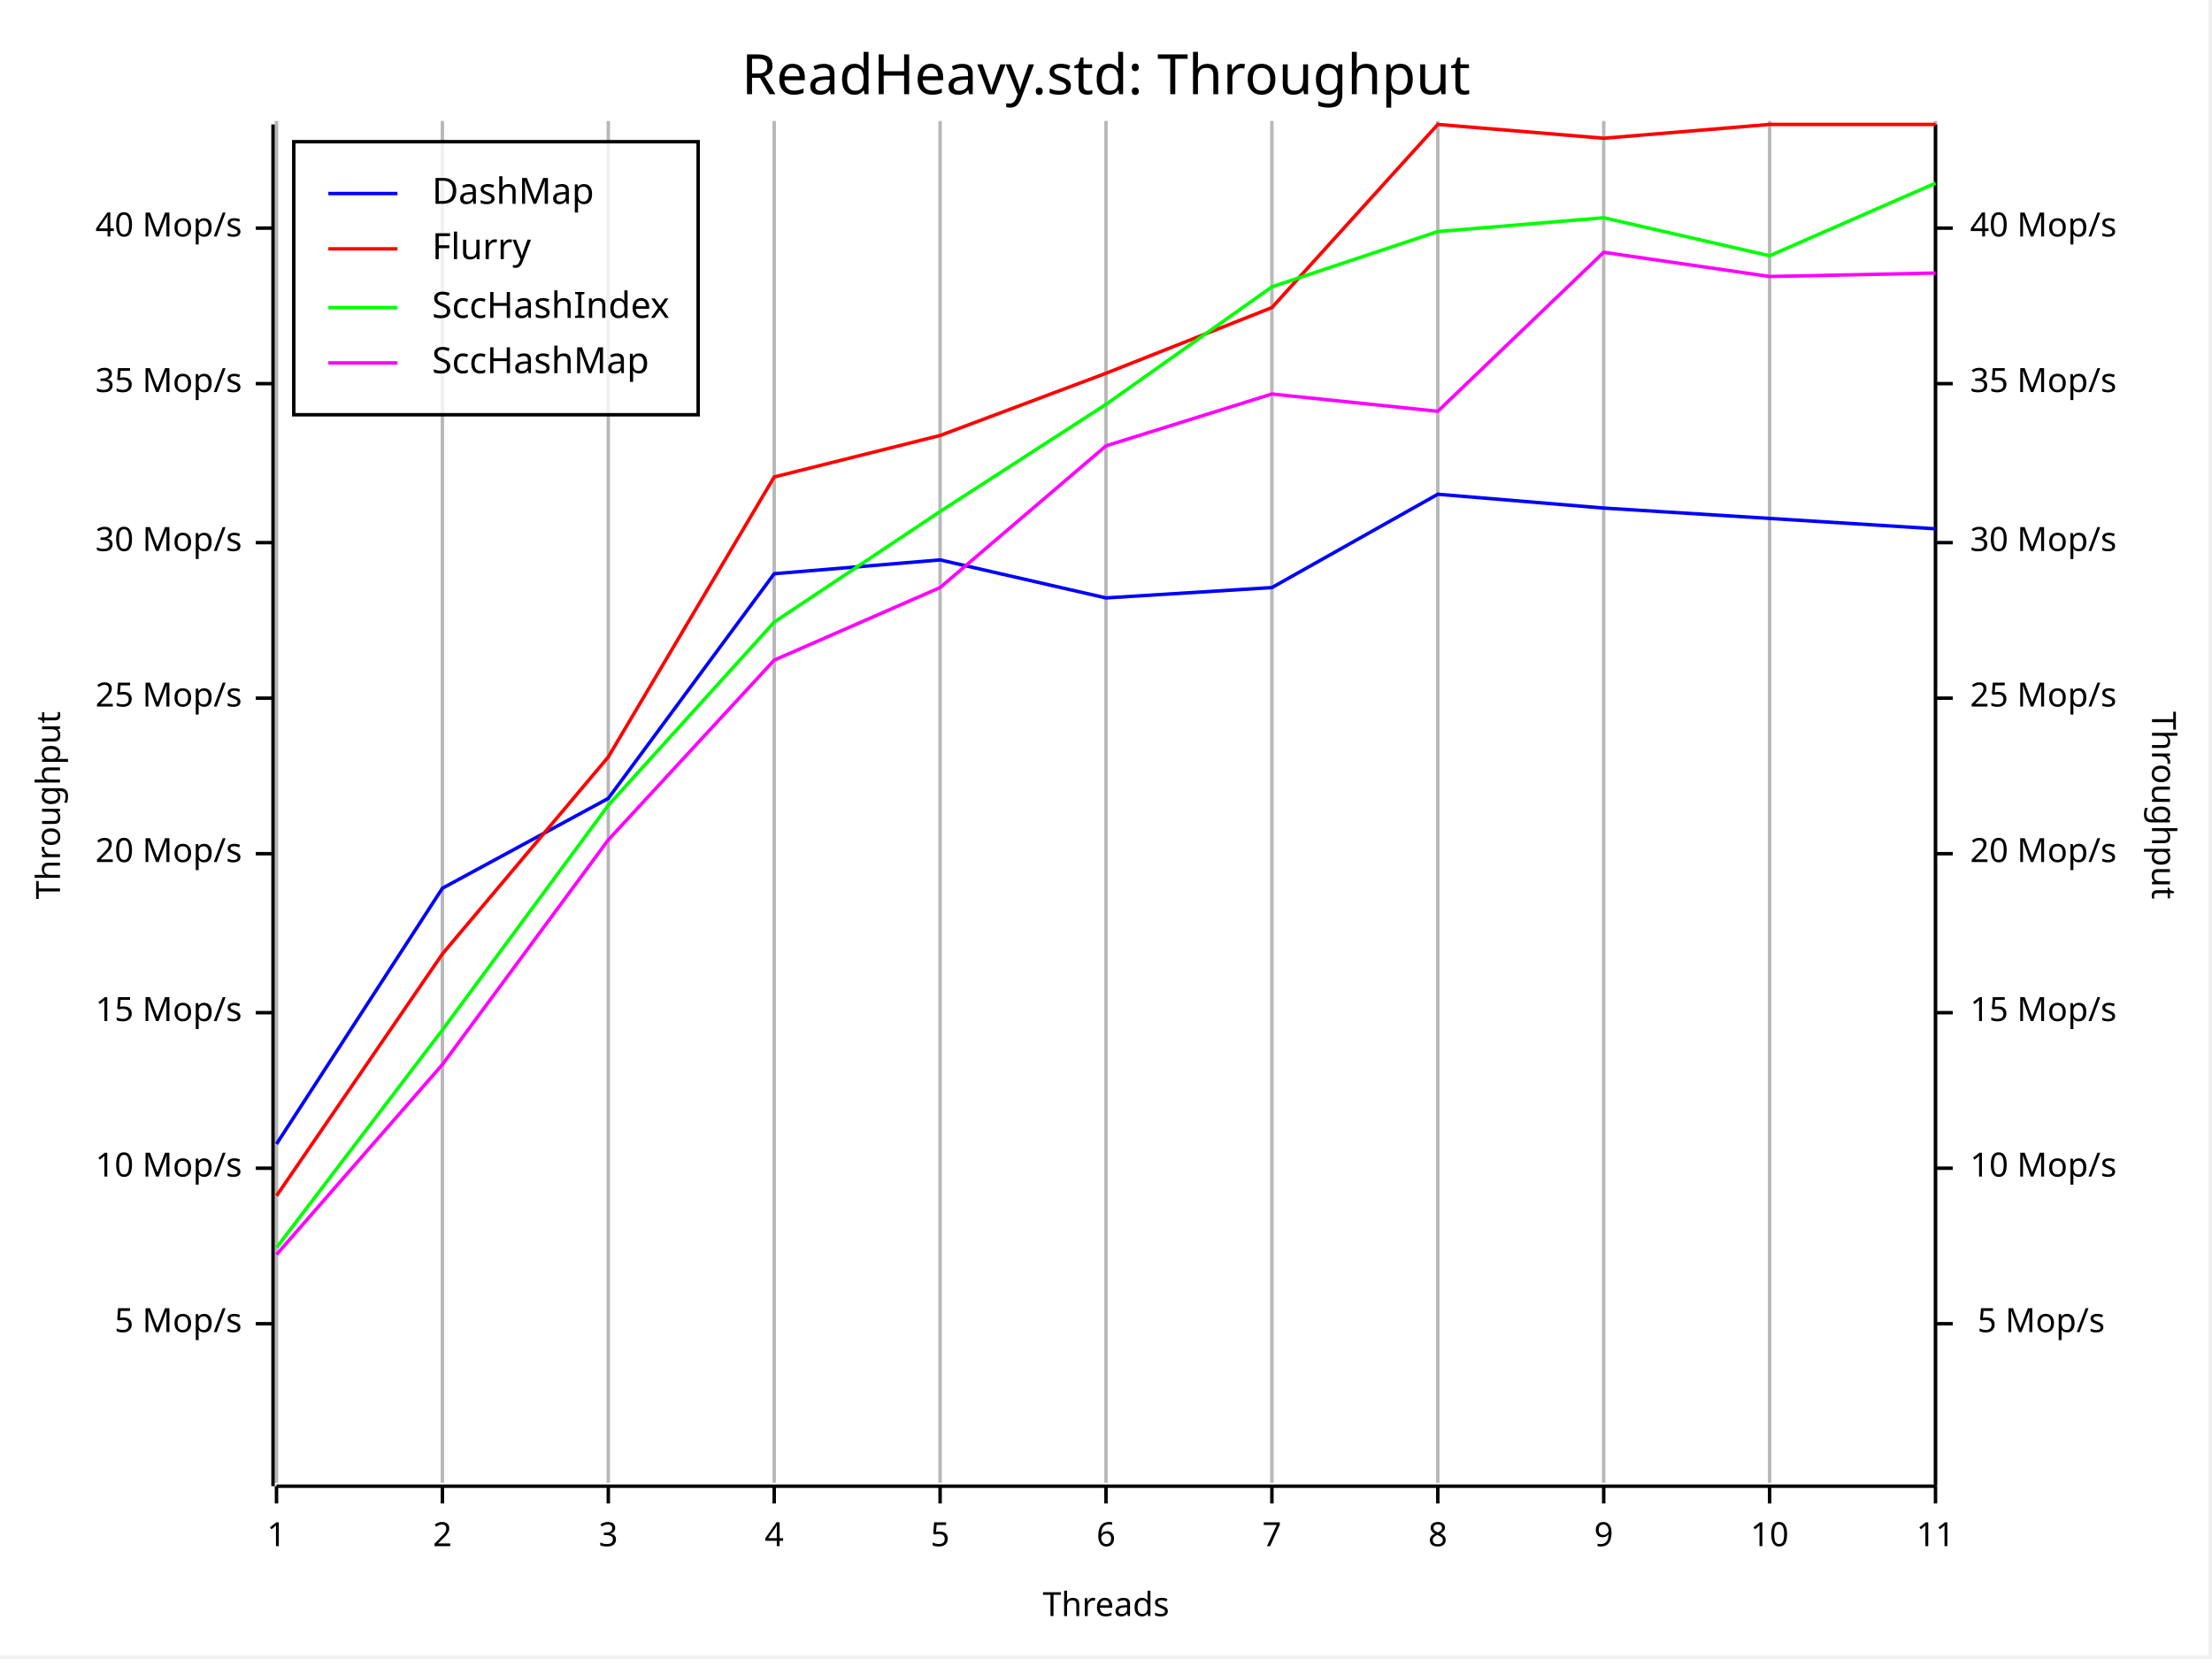
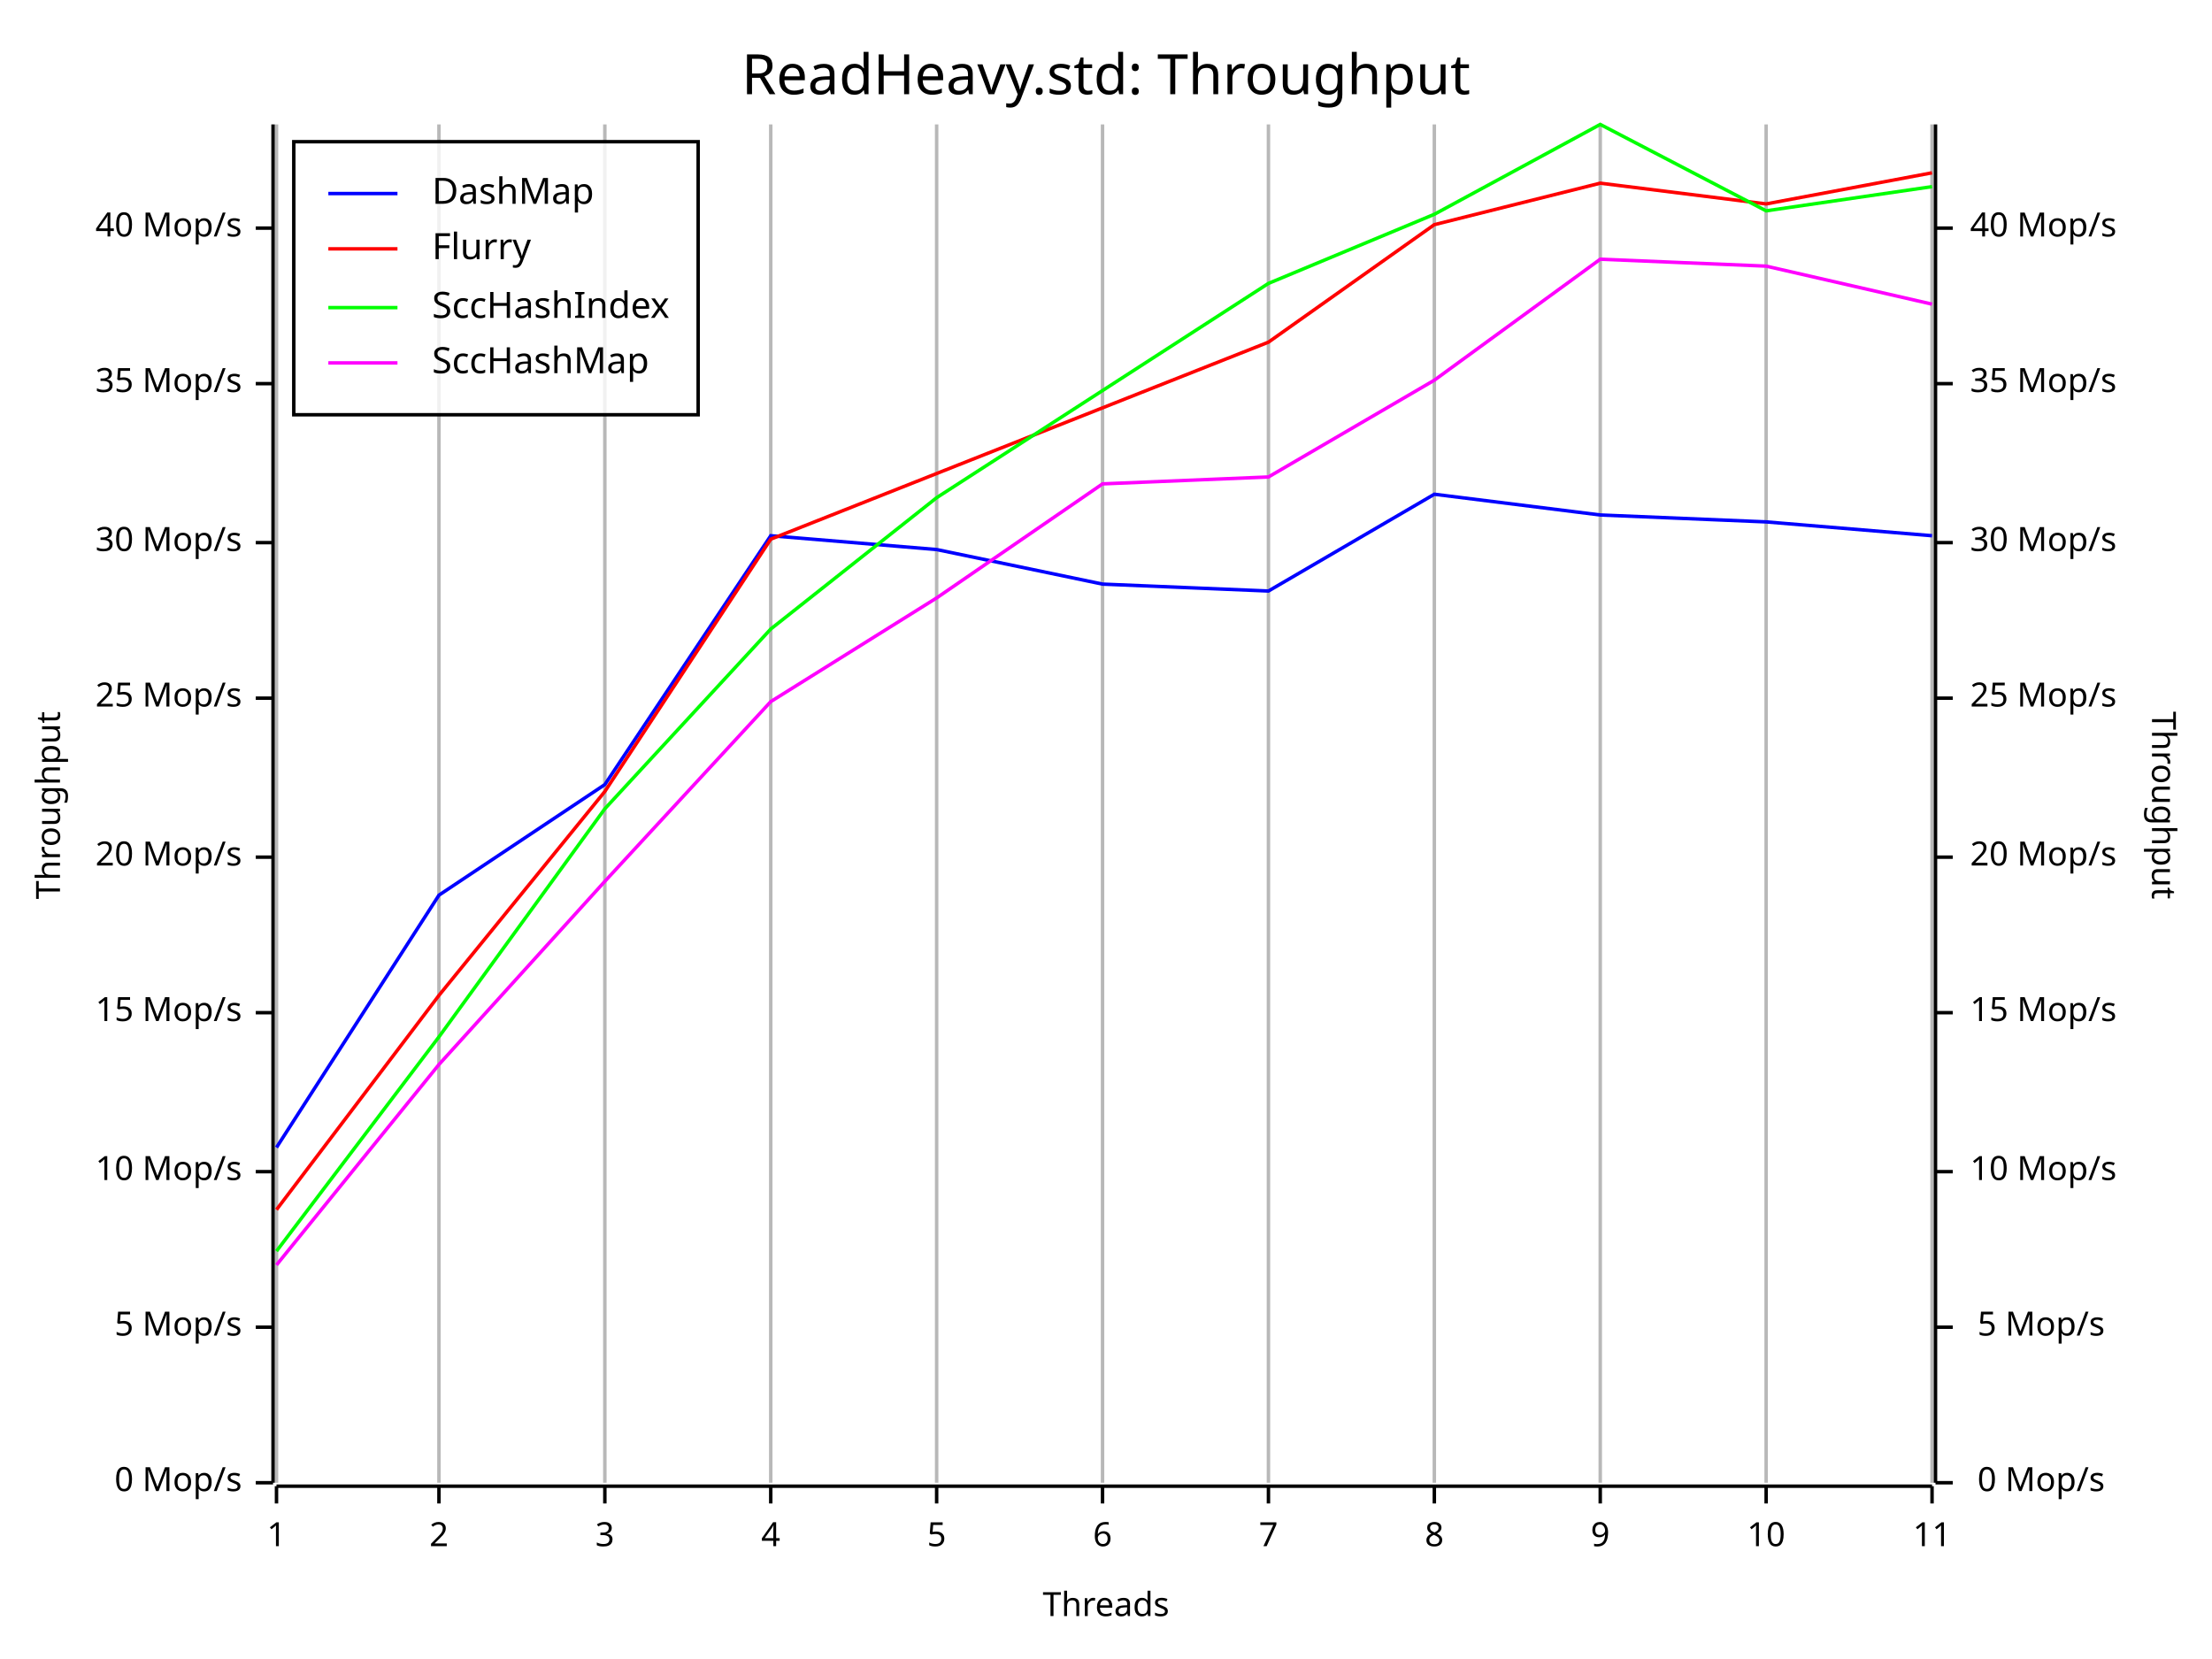
<svg xmlns="http://www.w3.org/2000/svg" width="640" height="480" viewBox="0 0 640 480">
-   <rect x="0" y="0" width="639" height="479" opacity="1" fill="#FFFFFF" stroke="none" />
+   <rect x="0" y="0" width="640" height="480" opacity="1" fill="#FFFFFF" stroke="none" />
  <text x="320" y="15" dy="0.76em" text-anchor="middle" font-family="Fira Code" font-size="16.129" opacity="1" fill="#000000">
ReadHeavy.std: Throughput
</text>
-   <line opacity="0.1" stroke="#000000" stroke-width="1" x1="80" y1="429" x2="80" y2="35" />
-   <line opacity="0.1" stroke="#000000" stroke-width="1" x1="128" y1="429" x2="128" y2="35" />
-   <line opacity="0.1" stroke="#000000" stroke-width="1" x1="176" y1="429" x2="176" y2="35" />
-   <line opacity="0.1" stroke="#000000" stroke-width="1" x1="224" y1="429" x2="224" y2="35" />
-   <line opacity="0.1" stroke="#000000" stroke-width="1" x1="272" y1="429" x2="272" y2="35" />
-   <line opacity="0.1" stroke="#000000" stroke-width="1" x1="320" y1="429" x2="320" y2="35" />
-   <line opacity="0.1" stroke="#000000" stroke-width="1" x1="368" y1="429" x2="368" y2="35" />
-   <line opacity="0.1" stroke="#000000" stroke-width="1" x1="416" y1="429" x2="416" y2="35" />
-   <line opacity="0.1" stroke="#000000" stroke-width="1" x1="464" y1="429" x2="464" y2="35" />
-   <line opacity="0.1" stroke="#000000" stroke-width="1" x1="512" y1="429" x2="512" y2="35" />
-   <line opacity="0.1" stroke="#000000" stroke-width="1" x1="560" y1="429" x2="560" y2="35" />
+   <line opacity="0.1" stroke="#000000" stroke-width="1" x1="80" y1="429" x2="80" y2="36" />
+   <line opacity="0.1" stroke="#000000" stroke-width="1" x1="127" y1="429" x2="127" y2="36" />
+   <line opacity="0.1" stroke="#000000" stroke-width="1" x1="175" y1="429" x2="175" y2="36" />
+   <line opacity="0.1" stroke="#000000" stroke-width="1" x1="223" y1="429" x2="223" y2="36" />
+   <line opacity="0.1" stroke="#000000" stroke-width="1" x1="271" y1="429" x2="271" y2="36" />
+   <line opacity="0.1" stroke="#000000" stroke-width="1" x1="319" y1="429" x2="319" y2="36" />
+   <line opacity="0.1" stroke="#000000" stroke-width="1" x1="367" y1="429" x2="367" y2="36" />
+   <line opacity="0.1" stroke="#000000" stroke-width="1" x1="415" y1="429" x2="415" y2="36" />
+   <line opacity="0.1" stroke="#000000" stroke-width="1" x1="463" y1="429" x2="463" y2="36" />
+   <line opacity="0.1" stroke="#000000" stroke-width="1" x1="511" y1="429" x2="511" y2="36" />
+   <line opacity="0.1" stroke="#000000" stroke-width="1" x1="559" y1="429" x2="559" y2="36" />
  <text x="10" y="233" dy="0.76em" text-anchor="middle" font-family="sans-serif" font-size="9.677" opacity="1" fill="#000000" transform="rotate(270, 10, 233)">
Throughput
</text>
  <text x="320" y="470" dy="-0.5ex" text-anchor="middle" font-family="sans-serif" font-size="9.677" opacity="1" fill="#000000">
Threads
</text>
  <text x="630" y="233" dy="0.76em" text-anchor="middle" font-family="sans-serif" font-size="9.677" opacity="1" fill="#000000" transform="rotate(90, 630, 233)">
Throughput
</text>
-   <line opacity="0.2" stroke="#000000" stroke-width="1" x1="80" y1="429" x2="80" y2="35" />
-   <line opacity="0.2" stroke="#000000" stroke-width="1" x1="128" y1="429" x2="128" y2="35" />
-   <line opacity="0.2" stroke="#000000" stroke-width="1" x1="176" y1="429" x2="176" y2="35" />
-   <line opacity="0.2" stroke="#000000" stroke-width="1" x1="224" y1="429" x2="224" y2="35" />
-   <line opacity="0.2" stroke="#000000" stroke-width="1" x1="272" y1="429" x2="272" y2="35" />
-   <line opacity="0.2" stroke="#000000" stroke-width="1" x1="320" y1="429" x2="320" y2="35" />
-   <line opacity="0.2" stroke="#000000" stroke-width="1" x1="368" y1="429" x2="368" y2="35" />
-   <line opacity="0.2" stroke="#000000" stroke-width="1" x1="416" y1="429" x2="416" y2="35" />
-   <line opacity="0.2" stroke="#000000" stroke-width="1" x1="464" y1="429" x2="464" y2="35" />
-   <line opacity="0.2" stroke="#000000" stroke-width="1" x1="512" y1="429" x2="512" y2="35" />
-   <line opacity="0.2" stroke="#000000" stroke-width="1" x1="560" y1="429" x2="560" y2="35" />
-   <polyline fill="none" opacity="1" stroke="#000000" stroke-width="1" points="79,36 79,430 " />
-   <text x="70" y="383" dy="0.5ex" text-anchor="end" font-family="sans-serif" font-size="9.677" opacity="1" fill="#000000">
+   <line opacity="0.2" stroke="#000000" stroke-width="1" x1="80" y1="429" x2="80" y2="36" />
+   <line opacity="0.2" stroke="#000000" stroke-width="1" x1="127" y1="429" x2="127" y2="36" />
+   <line opacity="0.2" stroke="#000000" stroke-width="1" x1="175" y1="429" x2="175" y2="36" />
+   <line opacity="0.2" stroke="#000000" stroke-width="1" x1="223" y1="429" x2="223" y2="36" />
+   <line opacity="0.2" stroke="#000000" stroke-width="1" x1="271" y1="429" x2="271" y2="36" />
+   <line opacity="0.2" stroke="#000000" stroke-width="1" x1="319" y1="429" x2="319" y2="36" />
+   <line opacity="0.2" stroke="#000000" stroke-width="1" x1="367" y1="429" x2="367" y2="36" />
+   <line opacity="0.2" stroke="#000000" stroke-width="1" x1="415" y1="429" x2="415" y2="36" />
+   <line opacity="0.2" stroke="#000000" stroke-width="1" x1="463" y1="429" x2="463" y2="36" />
+   <line opacity="0.2" stroke="#000000" stroke-width="1" x1="511" y1="429" x2="511" y2="36" />
+   <line opacity="0.2" stroke="#000000" stroke-width="1" x1="559" y1="429" x2="559" y2="36" />
+   <polyline fill="none" opacity="1" stroke="#000000" stroke-width="1" points="79,36 79,429 " />
+   <text x="70" y="429" dy="0.5ex" text-anchor="end" font-family="sans-serif" font-size="9.677" opacity="1" fill="#000000">
+ 0 Mop/s
+ </text>
+   <polyline fill="none" opacity="1" stroke="#000000" stroke-width="1" points="74,429 79,429 " />
+   <text x="70" y="384" dy="0.5ex" text-anchor="end" font-family="sans-serif" font-size="9.677" opacity="1" fill="#000000">
5 Mop/s
</text>
-   <polyline fill="none" opacity="1" stroke="#000000" stroke-width="1" points="74,383 79,383 " />
-   <text x="70" y="338" dy="0.5ex" text-anchor="end" font-family="sans-serif" font-size="9.677" opacity="1" fill="#000000">
+   <polyline fill="none" opacity="1" stroke="#000000" stroke-width="1" points="74,384 79,384 " />
+   <text x="70" y="339" dy="0.5ex" text-anchor="end" font-family="sans-serif" font-size="9.677" opacity="1" fill="#000000">
10 Mop/s
</text>
-   <polyline fill="none" opacity="1" stroke="#000000" stroke-width="1" points="74,338 79,338 " />
+   <polyline fill="none" opacity="1" stroke="#000000" stroke-width="1" points="74,339 79,339 " />
  <text x="70" y="293" dy="0.5ex" text-anchor="end" font-family="sans-serif" font-size="9.677" opacity="1" fill="#000000">
15 Mop/s
</text>
  <polyline fill="none" opacity="1" stroke="#000000" stroke-width="1" points="74,293 79,293 " />
-   <text x="70" y="247" dy="0.5ex" text-anchor="end" font-family="sans-serif" font-size="9.677" opacity="1" fill="#000000">
+   <text x="70" y="248" dy="0.5ex" text-anchor="end" font-family="sans-serif" font-size="9.677" opacity="1" fill="#000000">
20 Mop/s
</text>
-   <polyline fill="none" opacity="1" stroke="#000000" stroke-width="1" points="74,247 79,247 " />
+   <polyline fill="none" opacity="1" stroke="#000000" stroke-width="1" points="74,248 79,248 " />
  <text x="70" y="202" dy="0.5ex" text-anchor="end" font-family="sans-serif" font-size="9.677" opacity="1" fill="#000000">
25 Mop/s
</text>
  <polyline fill="none" opacity="1" stroke="#000000" stroke-width="1" points="74,202 79,202 " />
  <text x="70" y="157" dy="0.5ex" text-anchor="end" font-family="sans-serif" font-size="9.677" opacity="1" fill="#000000">
30 Mop/s
</text>
  <polyline fill="none" opacity="1" stroke="#000000" stroke-width="1" points="74,157 79,157 " />
  <text x="70" y="111" dy="0.5ex" text-anchor="end" font-family="sans-serif" font-size="9.677" opacity="1" fill="#000000">
35 Mop/s
</text>
  <polyline fill="none" opacity="1" stroke="#000000" stroke-width="1" points="74,111 79,111 " />
  <text x="70" y="66" dy="0.5ex" text-anchor="end" font-family="sans-serif" font-size="9.677" opacity="1" fill="#000000">
40 Mop/s
</text>
  <polyline fill="none" opacity="1" stroke="#000000" stroke-width="1" points="74,66 79,66 " />
-   <polyline fill="none" opacity="1" stroke="#000000" stroke-width="1" points="80,430 560,430 " />
+   <polyline fill="none" opacity="1" stroke="#000000" stroke-width="1" points="80,430 559,430 " />
  <text x="80" y="440" dy="0.76em" text-anchor="middle" font-family="sans-serif" font-size="9.677" opacity="1" fill="#000000">
1
</text>
  <polyline fill="none" opacity="1" stroke="#000000" stroke-width="1" points="80,430 80,435 " />
-   <text x="128" y="440" dy="0.76em" text-anchor="middle" font-family="sans-serif" font-size="9.677" opacity="1" fill="#000000">
+   <text x="127" y="440" dy="0.76em" text-anchor="middle" font-family="sans-serif" font-size="9.677" opacity="1" fill="#000000">
2
</text>
-   <polyline fill="none" opacity="1" stroke="#000000" stroke-width="1" points="128,430 128,435 " />
-   <text x="176" y="440" dy="0.76em" text-anchor="middle" font-family="sans-serif" font-size="9.677" opacity="1" fill="#000000">
+   <polyline fill="none" opacity="1" stroke="#000000" stroke-width="1" points="127,430 127,435 " />
+   <text x="175" y="440" dy="0.76em" text-anchor="middle" font-family="sans-serif" font-size="9.677" opacity="1" fill="#000000">
3
</text>
-   <polyline fill="none" opacity="1" stroke="#000000" stroke-width="1" points="176,430 176,435 " />
-   <text x="224" y="440" dy="0.76em" text-anchor="middle" font-family="sans-serif" font-size="9.677" opacity="1" fill="#000000">
+   <polyline fill="none" opacity="1" stroke="#000000" stroke-width="1" points="175,430 175,435 " />
+   <text x="223" y="440" dy="0.76em" text-anchor="middle" font-family="sans-serif" font-size="9.677" opacity="1" fill="#000000">
4
</text>
-   <polyline fill="none" opacity="1" stroke="#000000" stroke-width="1" points="224,430 224,435 " />
-   <text x="272" y="440" dy="0.76em" text-anchor="middle" font-family="sans-serif" font-size="9.677" opacity="1" fill="#000000">
+   <polyline fill="none" opacity="1" stroke="#000000" stroke-width="1" points="223,430 223,435 " />
+   <text x="271" y="440" dy="0.76em" text-anchor="middle" font-family="sans-serif" font-size="9.677" opacity="1" fill="#000000">
5
</text>
-   <polyline fill="none" opacity="1" stroke="#000000" stroke-width="1" points="272,430 272,435 " />
-   <text x="320" y="440" dy="0.76em" text-anchor="middle" font-family="sans-serif" font-size="9.677" opacity="1" fill="#000000">
+   <polyline fill="none" opacity="1" stroke="#000000" stroke-width="1" points="271,430 271,435 " />
+   <text x="319" y="440" dy="0.76em" text-anchor="middle" font-family="sans-serif" font-size="9.677" opacity="1" fill="#000000">
6
</text>
-   <polyline fill="none" opacity="1" stroke="#000000" stroke-width="1" points="320,430 320,435 " />
-   <text x="368" y="440" dy="0.76em" text-anchor="middle" font-family="sans-serif" font-size="9.677" opacity="1" fill="#000000">
+   <polyline fill="none" opacity="1" stroke="#000000" stroke-width="1" points="319,430 319,435 " />
+   <text x="367" y="440" dy="0.76em" text-anchor="middle" font-family="sans-serif" font-size="9.677" opacity="1" fill="#000000">
7
</text>
-   <polyline fill="none" opacity="1" stroke="#000000" stroke-width="1" points="368,430 368,435 " />
-   <text x="416" y="440" dy="0.76em" text-anchor="middle" font-family="sans-serif" font-size="9.677" opacity="1" fill="#000000">
+   <polyline fill="none" opacity="1" stroke="#000000" stroke-width="1" points="367,430 367,435 " />
+   <text x="415" y="440" dy="0.76em" text-anchor="middle" font-family="sans-serif" font-size="9.677" opacity="1" fill="#000000">
8
</text>
-   <polyline fill="none" opacity="1" stroke="#000000" stroke-width="1" points="416,430 416,435 " />
-   <text x="464" y="440" dy="0.76em" text-anchor="middle" font-family="sans-serif" font-size="9.677" opacity="1" fill="#000000">
+   <polyline fill="none" opacity="1" stroke="#000000" stroke-width="1" points="415,430 415,435 " />
+   <text x="463" y="440" dy="0.76em" text-anchor="middle" font-family="sans-serif" font-size="9.677" opacity="1" fill="#000000">
9
</text>
-   <polyline fill="none" opacity="1" stroke="#000000" stroke-width="1" points="464,430 464,435 " />
-   <text x="512" y="440" dy="0.76em" text-anchor="middle" font-family="sans-serif" font-size="9.677" opacity="1" fill="#000000">
+   <polyline fill="none" opacity="1" stroke="#000000" stroke-width="1" points="463,430 463,435 " />
+   <text x="511" y="440" dy="0.76em" text-anchor="middle" font-family="sans-serif" font-size="9.677" opacity="1" fill="#000000">
10
</text>
-   <polyline fill="none" opacity="1" stroke="#000000" stroke-width="1" points="512,430 512,435 " />
-   <text x="560" y="440" dy="0.76em" text-anchor="middle" font-family="sans-serif" font-size="9.677" opacity="1" fill="#000000">
+   <polyline fill="none" opacity="1" stroke="#000000" stroke-width="1" points="511,430 511,435 " />
+   <text x="559" y="440" dy="0.76em" text-anchor="middle" font-family="sans-serif" font-size="9.677" opacity="1" fill="#000000">
11
</text>
-   <polyline fill="none" opacity="1" stroke="#000000" stroke-width="1" points="560,430 560,435 " />
-   <polyline fill="none" opacity="1" stroke="#000000" stroke-width="1" points="560,36 560,430 " />
-   <text x="609" y="383" dy="0.5ex" text-anchor="end" font-family="sans-serif" font-size="9.677" opacity="1" fill="#000000">
+   <polyline fill="none" opacity="1" stroke="#000000" stroke-width="1" points="559,430 559,435 " />
+   <polyline fill="none" opacity="1" stroke="#000000" stroke-width="1" points="560,36 560,429 " />
+   <text x="609" y="429" dy="0.5ex" text-anchor="end" font-family="sans-serif" font-size="9.677" opacity="1" fill="#000000">
+ 0 Mop/s
+ </text>
+   <polyline fill="none" opacity="1" stroke="#000000" stroke-width="1" points="560,429 565,429 " />
+   <text x="609" y="384" dy="0.5ex" text-anchor="end" font-family="sans-serif" font-size="9.677" opacity="1" fill="#000000">
5 Mop/s
</text>
-   <polyline fill="none" opacity="1" stroke="#000000" stroke-width="1" points="560,383 565,383 " />
-   <text x="570" y="338" dy="0.5ex" text-anchor="start" font-family="sans-serif" font-size="9.677" opacity="1" fill="#000000">
+   <polyline fill="none" opacity="1" stroke="#000000" stroke-width="1" points="560,384 565,384 " />
+   <text x="570" y="339" dy="0.5ex" text-anchor="start" font-family="sans-serif" font-size="9.677" opacity="1" fill="#000000">
10 Mop/s
</text>
-   <polyline fill="none" opacity="1" stroke="#000000" stroke-width="1" points="560,338 565,338 " />
+   <polyline fill="none" opacity="1" stroke="#000000" stroke-width="1" points="560,339 565,339 " />
  <text x="570" y="293" dy="0.5ex" text-anchor="start" font-family="sans-serif" font-size="9.677" opacity="1" fill="#000000">
15 Mop/s
</text>
  <polyline fill="none" opacity="1" stroke="#000000" stroke-width="1" points="560,293 565,293 " />
-   <text x="570" y="247" dy="0.5ex" text-anchor="start" font-family="sans-serif" font-size="9.677" opacity="1" fill="#000000">
+   <text x="570" y="248" dy="0.5ex" text-anchor="start" font-family="sans-serif" font-size="9.677" opacity="1" fill="#000000">
20 Mop/s
</text>
-   <polyline fill="none" opacity="1" stroke="#000000" stroke-width="1" points="560,247 565,247 " />
+   <polyline fill="none" opacity="1" stroke="#000000" stroke-width="1" points="560,248 565,248 " />
  <text x="570" y="202" dy="0.5ex" text-anchor="start" font-family="sans-serif" font-size="9.677" opacity="1" fill="#000000">
25 Mop/s
</text>
  <polyline fill="none" opacity="1" stroke="#000000" stroke-width="1" points="560,202 565,202 " />
  <text x="570" y="157" dy="0.5ex" text-anchor="start" font-family="sans-serif" font-size="9.677" opacity="1" fill="#000000">
30 Mop/s
</text>
  <polyline fill="none" opacity="1" stroke="#000000" stroke-width="1" points="560,157 565,157 " />
  <text x="570" y="111" dy="0.5ex" text-anchor="start" font-family="sans-serif" font-size="9.677" opacity="1" fill="#000000">
35 Mop/s
</text>
  <polyline fill="none" opacity="1" stroke="#000000" stroke-width="1" points="560,111 565,111 " />
  <text x="570" y="66" dy="0.5ex" text-anchor="start" font-family="sans-serif" font-size="9.677" opacity="1" fill="#000000">
40 Mop/s
</text>
  <polyline fill="none" opacity="1" stroke="#000000" stroke-width="1" points="560,66 565,66 " />
-   <polyline fill="none" opacity="1" stroke="#0000FF" stroke-width="1" points="80,331 128,257 176,231 224,166 272,162 320,173 368,170 416,143 464,147 512,150 560,153 " />
-   <polyline fill="none" opacity="1" stroke="#FF0000" stroke-width="1" points="80,346 128,276 176,219 224,138 272,126 320,108 368,89 416,36 464,40 512,36 560,36 " />
-   <polyline fill="none" opacity="1" stroke="#00FF00" stroke-width="1" points="80,361 128,298 176,233 224,180 272,148 320,117 368,83 416,67 464,63 512,74 560,53 " />
-   <polyline fill="none" opacity="1" stroke="#FF00FF" stroke-width="1" points="80,363 128,308 176,243 224,191 272,170 320,129 368,114 416,119 464,73 512,80 560,79 " />
+   <polyline fill="none" opacity="1" stroke="#0000FF" stroke-width="1" points="80,332 127,259 175,227 223,155 271,159 319,169 367,171 415,143 463,149 511,151 559,155 " />
+   <polyline fill="none" opacity="1" stroke="#FF0000" stroke-width="1" points="80,350 127,288 175,229 223,156 271,137 319,118 367,99 415,65 463,53 511,59 559,50 " />
+   <polyline fill="none" opacity="1" stroke="#00FF00" stroke-width="1" points="80,362 127,300 175,234 223,182 271,144 319,113 367,82 415,62 463,36 511,61 559,54 " />
+   <polyline fill="none" opacity="1" stroke="#FF00FF" stroke-width="1" points="80,366 127,308 175,255 223,203 271,173 319,140 367,138 415,110 463,75 511,77 559,88 " />
  <rect x="85" y="41" width="117" height="79" opacity="0.8" fill="#FFFFFF" stroke="none" />
  <rect x="85" y="41" width="117" height="79" opacity="1" fill="none" stroke="#000000" />
  <text x="125" y="51" dy="0.76em" text-anchor="start" font-family="Fira Code" font-size="10.484" opacity="1" fill="#000000">
DashMap
</text>
  <text x="125" y="67" dy="0.76em" text-anchor="start" font-family="Fira Code" font-size="10.484" opacity="1" fill="#000000">
Flurry
</text>
  <text x="125" y="84" dy="0.76em" text-anchor="start" font-family="Fira Code" font-size="10.484" opacity="1" fill="#000000">
SccHashIndex
</text>
  <text x="125" y="100" dy="0.76em" text-anchor="start" font-family="Fira Code" font-size="10.484" opacity="1" fill="#000000">
SccHashMap
</text>
  <polyline fill="none" opacity="1" stroke="#0000FF" stroke-width="1" points="95,56 115,56 " />
  <polyline fill="none" opacity="1" stroke="#FF0000" stroke-width="1" points="95,72 115,72 " />
  <polyline fill="none" opacity="1" stroke="#00FF00" stroke-width="1" points="95,89 115,89 " />
  <polyline fill="none" opacity="1" stroke="#FF00FF" stroke-width="1" points="95,105 115,105 " />
</svg>
